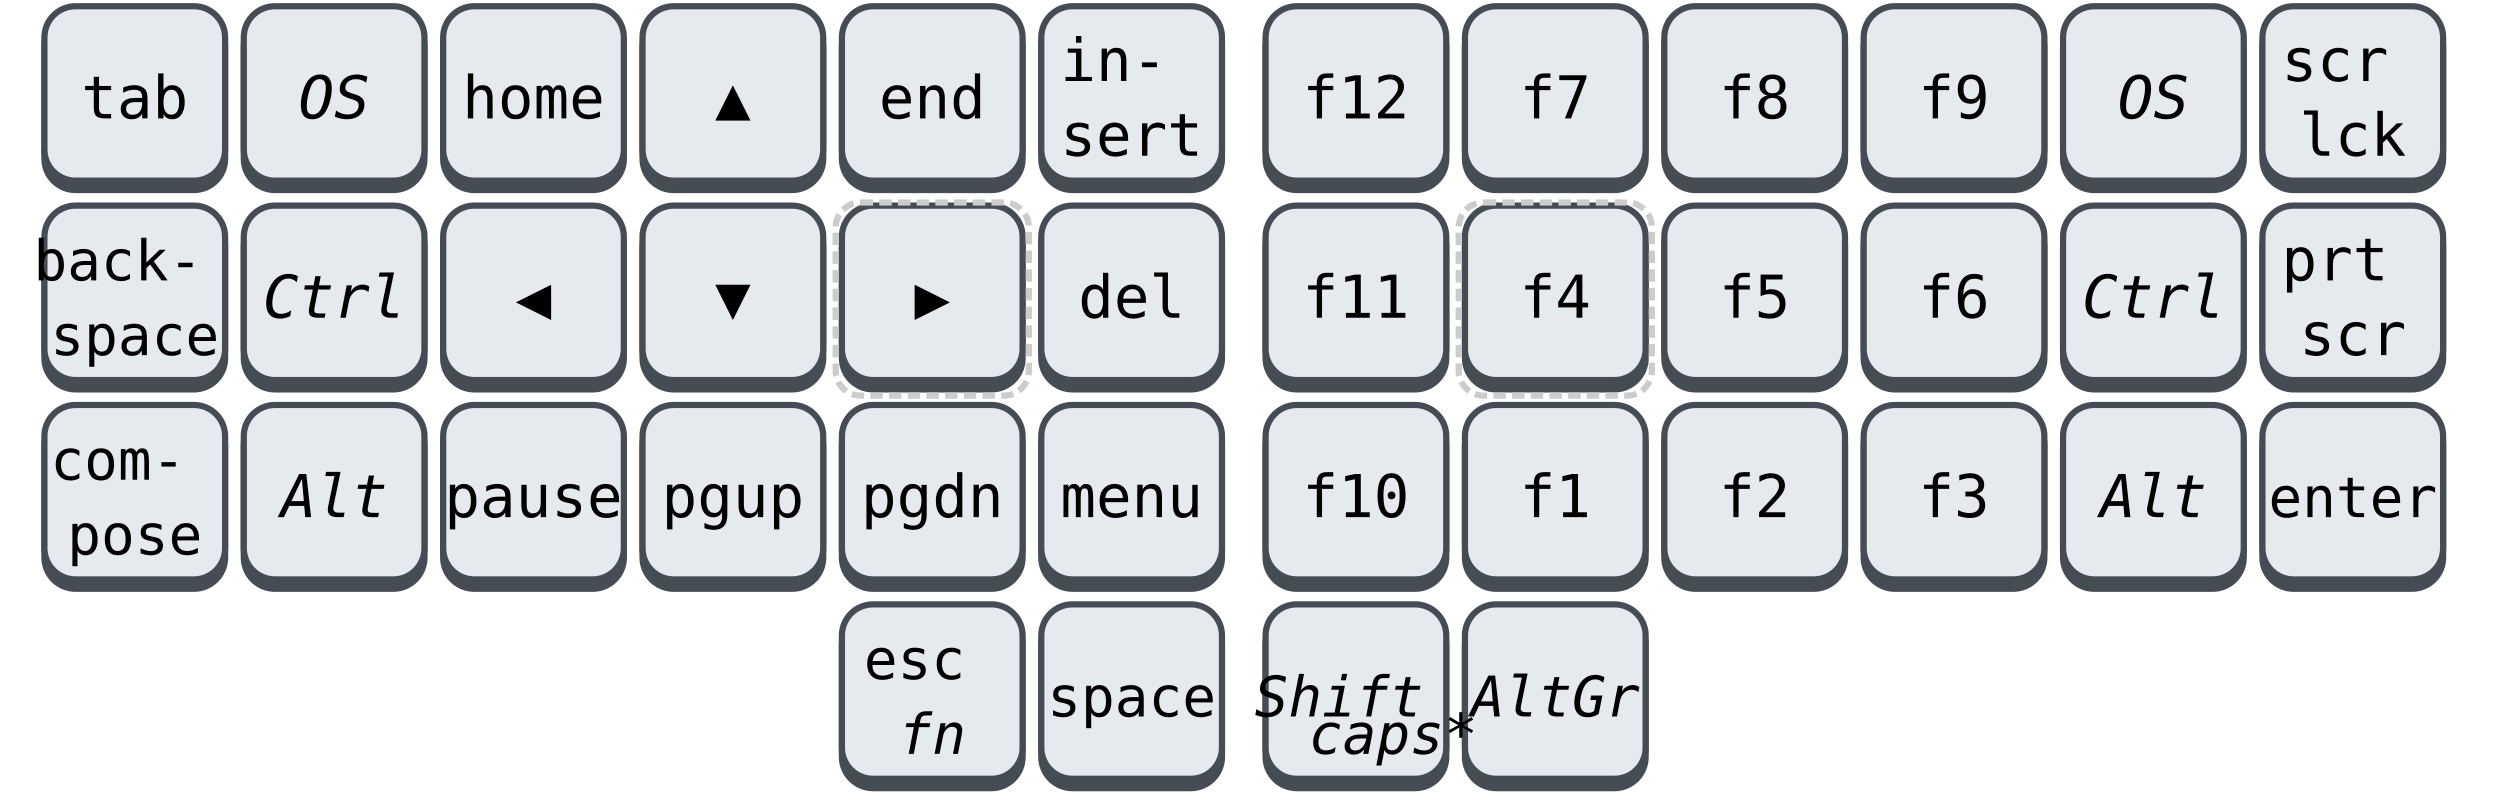
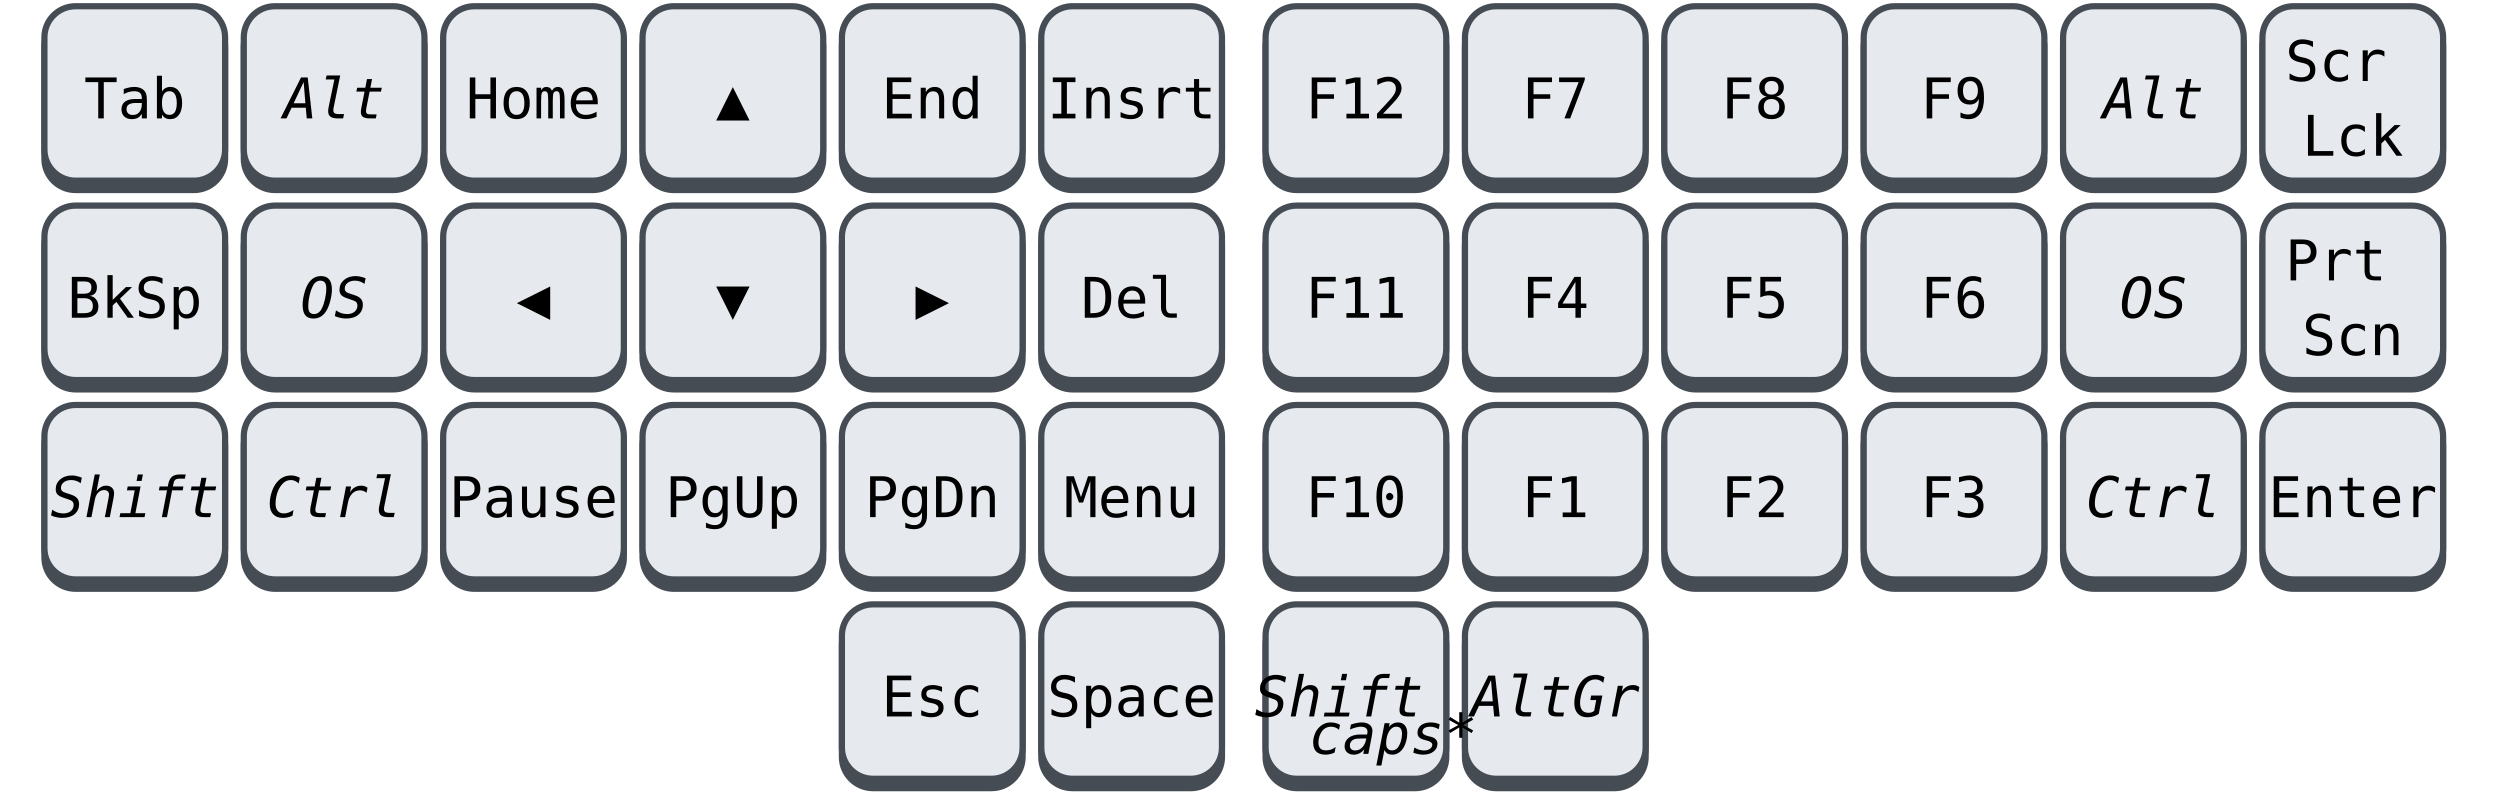
<svg xmlns="http://www.w3.org/2000/svg" width="784" height="254" version="1.1" viewBox="-1 -1 390 130">
  <defs>
    <style type="text/css">
- text { font-size: 9.5px; text-anchor: middle; font-family: monospace; }
+ text { font-size: 9px; text-anchor: middle; font-family: monospace; }
.mod { font-style: italic; }
.c0 { transform: translate(15px, 0); }
.c1 { transform: translate(47px, 0); }
.c2 { transform: translate(79px, 0); }
.c3 { transform: translate(111px, 0); }
.c4 { transform: translate(143px, 0); }
.c5 { transform: translate(175px, 0); }
.r0 { transform: translate(0, 18px); }
.r1 { transform: translate(0, 50px); }
.r2 { transform: translate(0, 82px); }
.r3 { transform: translate(0, 114px); }
- .tiny { font-size: 9px; }
- .tiny text { font-size: 9px; }
+ .tiny { font-size: 7px; }
+ .tiny text { font-size: 7px; }
+ 
+ .active rect {
+   stroke: "#E6EAEF";
+   fill: "#454C54";
+ }
+ 
+ 
</style>
    <g id="key">
      <rect width="29" height="28" ry="5" x="0.5" y="1.5" fill="#454C54" stroke="#454C54" stroke-width="1px" />
      <rect width="29" height="28" ry="5" x="0.5" fill="#E6EAEF" stroke="#454C54" stroke-width="1px" />
    </g>
    <g id="3x1">
      <use href="#key" x="0" y="0" />
      <use href="#key" x="32" y="0" />
      <use href="#key" x="64" y="0" />
    </g>
    <g id="6x1">
      <use href="#3x1" x="0" y="0" />
      <use href="#3x1" x="96" y="0" />
    </g>
    <g id="left">
      <use href="#6x1" x="0" y="0" />
      <use href="#6x1" x="0" y="32" />
      <use href="#6x1" x="0" y="64" />
      <use href="#key" x="128" y="96" />
      <use href="#key" x="160" y="96" />
-       <rect x="127.5" y="31.5" width="31" height="31" ry="4" fill="none" stroke="#ccc" stroke-dasharray="2,1" />
    </g>
    <g id="right">
      <use href="#6x1" x="0" y="0" />
      <use href="#6x1" x="0" y="32" />
      <use href="#6x1" x="0" y="64" />
      <use href="#key" x="0" y="96" />
      <use href="#key" x="32" y="96" />
-       <rect x="31.5" y="31.5" width="31" height="31" ry="4" fill="none" stroke="#ccc" stroke-dasharray="2,1" />
    </g>
  </defs>
  <g class="kb" id="left-keyboard">
    <use href="#left" />
    <g class="r0">
-       <text class="c0">tab</text>
-       <text class="c1 mod">OS</text>
-       <text class="c2">home</text>
+       <text class="c0">Tab</text>
+       <text class="c1 mod">Alt</text>
+       <text class="c2">Home</text>
      <text class="c3">▲</text>
-       <text class="c4">end</text>
-       <text class="c5">
-         <tspan x="0" y="-6">in-</tspan>
-         <tspan x="0" y="6">sert</tspan>
-       </text>
+       <text class="c4">End</text>
+       <text class="c5">Insrt</text>
    </g>
    <g class="r1">
-       <text class="c0 tiny">
-         <tspan x="0" y="-6">back-</tspan>
-         <tspan x="0" y="6">space</tspan>
-       </text>
-       <text class="c1 mod">Ctrl</text>
+       <text class="c0">BkSp</text>
+       <text class="c1 mod">OS</text>
      <text class="c2">◀</text>
      <text class="c3">▼</text>
      <text class="c4">▶</text>
-       <text class="c5">del</text>
+       <text class="c5">Del</text>
    </g>
    <g class="r2">
-       <text class="c0 tiny">
-         <tspan x="0" y="-6">com-</tspan>
-         <tspan x="0" y="6">pose</tspan>
-       </text>
-       <text class="c1 mod">Alt</text>
-       <text class="c2">pause</text>
-       <text class="c3">pgup</text>
-       <text class="c4">pgdn</text>
-       <text class="c5">menu</text>
+       <text class="c0 mod">Shift</text>
+       <text class="c1 mod">Ctrl</text>
+       <text class="c2">Pause</text>
+       <text class="c3">PgUp</text>
+       <text class="c4">PgDn</text>
+       <text class="c5">Menu</text>
    </g>
    <g class="r3">
-       <text class="c4">
-         <tspan x="0" dy="-6" class="tiny">esc</tspan>
-         <tspan x="0" dy="12" class="tiny mod">fn</tspan>
-       </text>
-       <text class="c5 tiny">space</text>
+       <text class="c4">Esc</text>
+       <text class="c5">Space</text>
    </g>
  </g>
  <g class="kb" id="right-keyboard" transform="translate(196, 0)">
    <use href="#right" />
    <g class="r0">
-       <text class="c0">f12</text>
-       <text class="c1">f7</text>
-       <text class="c2">f8</text>
-       <text class="c3">f9</text>
-       <text class="c4 mod">OS</text>
+       <text class="c0">F12</text>
+       <text class="c1">F7</text>
+       <text class="c2">F8</text>
+       <text class="c3">F9</text>
+       <text class="c4 mod">Alt</text>
      <text class="c5">
-         <tspan x="0" y="-6">scr</tspan>
-         <tspan x="0" y="6">lck</tspan>
+         <tspan x="0" y="-6">Scr</tspan>
+         <tspan x="0" y="6">Lck</tspan>
      </text>
    </g>
    <g class="r1">
-       <text class="c0">f11</text>
-       <text class="c1">f4</text>
-       <text class="c2">f5</text>
-       <text class="c3">f6</text>
-       <text class="c4 mod">Ctrl</text>
+       <text class="c0">F11</text>
+       <text class="c1">F4</text>
+       <text class="c2">F5</text>
+       <text class="c3">F6</text>
+       <text class="c4 mod">OS</text>
      <text class="c5">
-         <tspan x="0" y="-6">prt</tspan>
-         <tspan x="0" y="6">scr</tspan>
+         <tspan x="0" y="-6">Prt</tspan>
+         <tspan x="0" y="6">Scn</tspan>
      </text>
    </g>
    <g class="r2">
-       <text class="c0">f10</text>
-       <text class="c1">f1</text>
-       <text class="c2">f2</text>
-       <text class="c3">f3</text>
-       <text class="c4 mod">Alt</text>
-       <text class="c5 tiny">enter</text>
+       <text class="c0">F10</text>
+       <text class="c1">F1</text>
+       <text class="c2">F2</text>
+       <text class="c3">F3</text>
+       <text class="c4 mod">Ctrl</text>
+       <text class="c5">Enter</text>
    </g>
    <g class="r3">
-       <text class="c0 tiny mod">
+       <text class="c0 mod">
        <tspan>Shift</tspan>
        <tspan x="6" y="6">caps*</tspan>
      </text>
-       <text class="c1 tiny mod">AltGr</text>
+       <text class="c1 mod">AltGr</text>
    </g>
  </g>
</svg>
